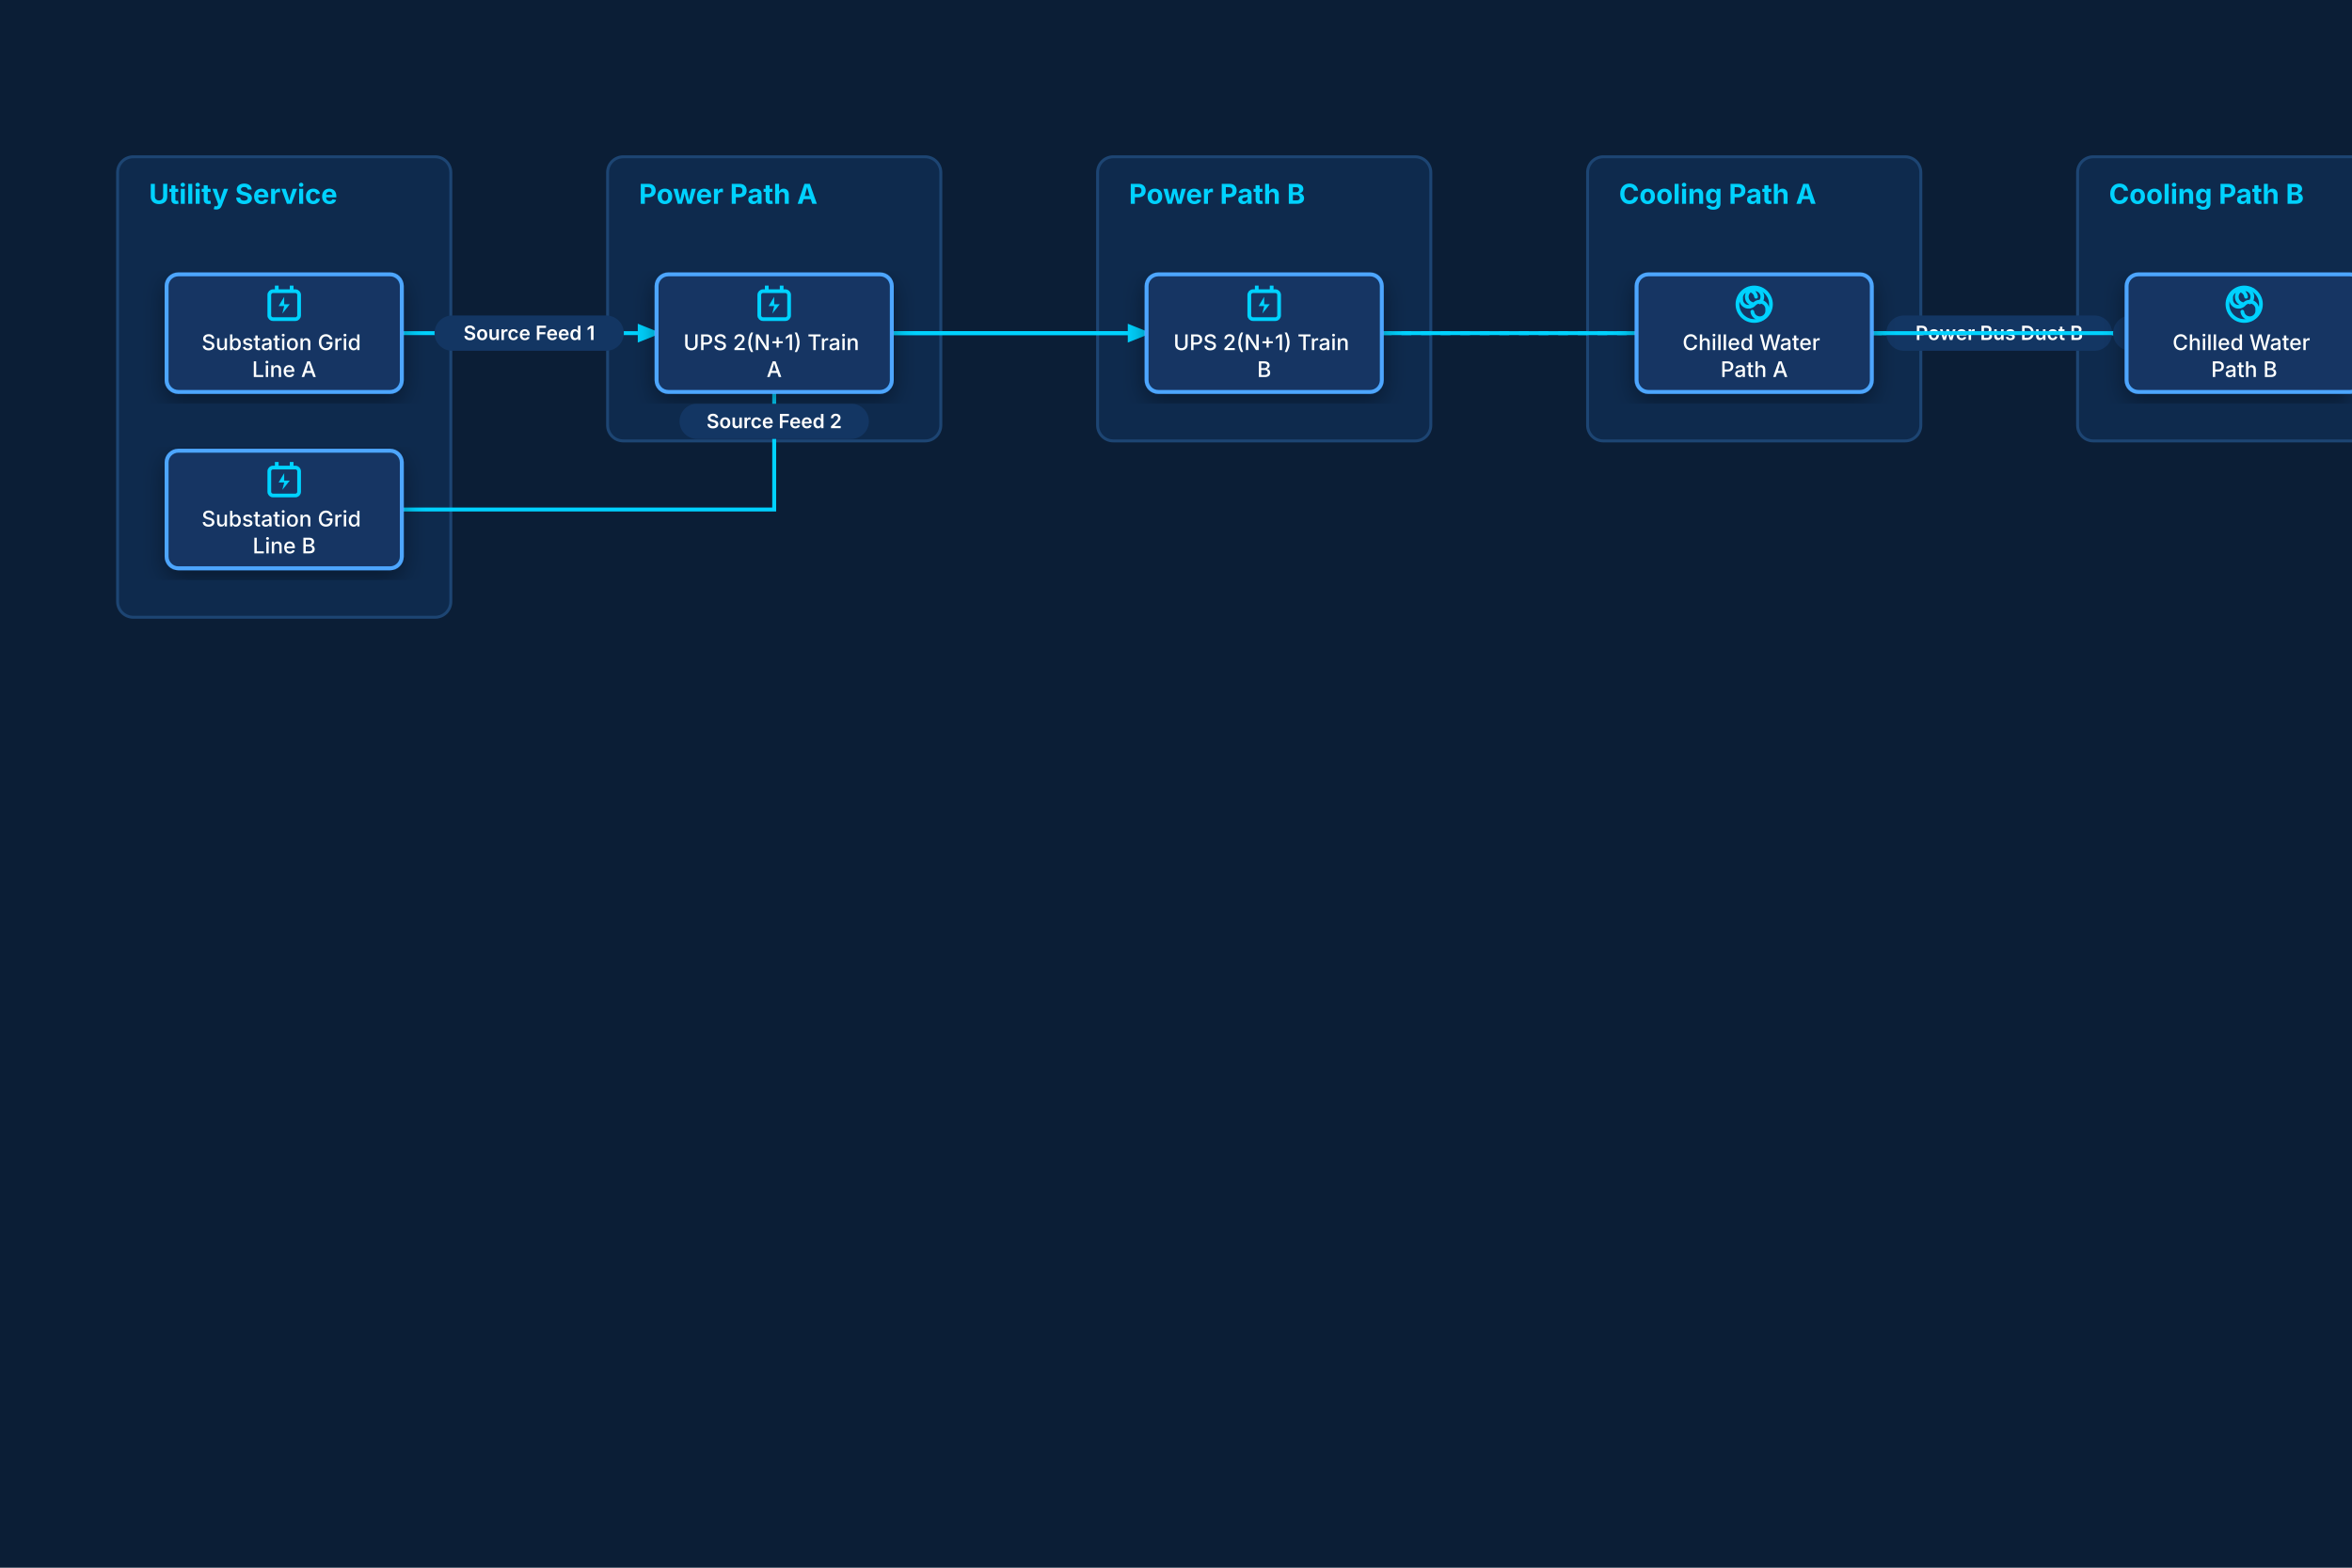
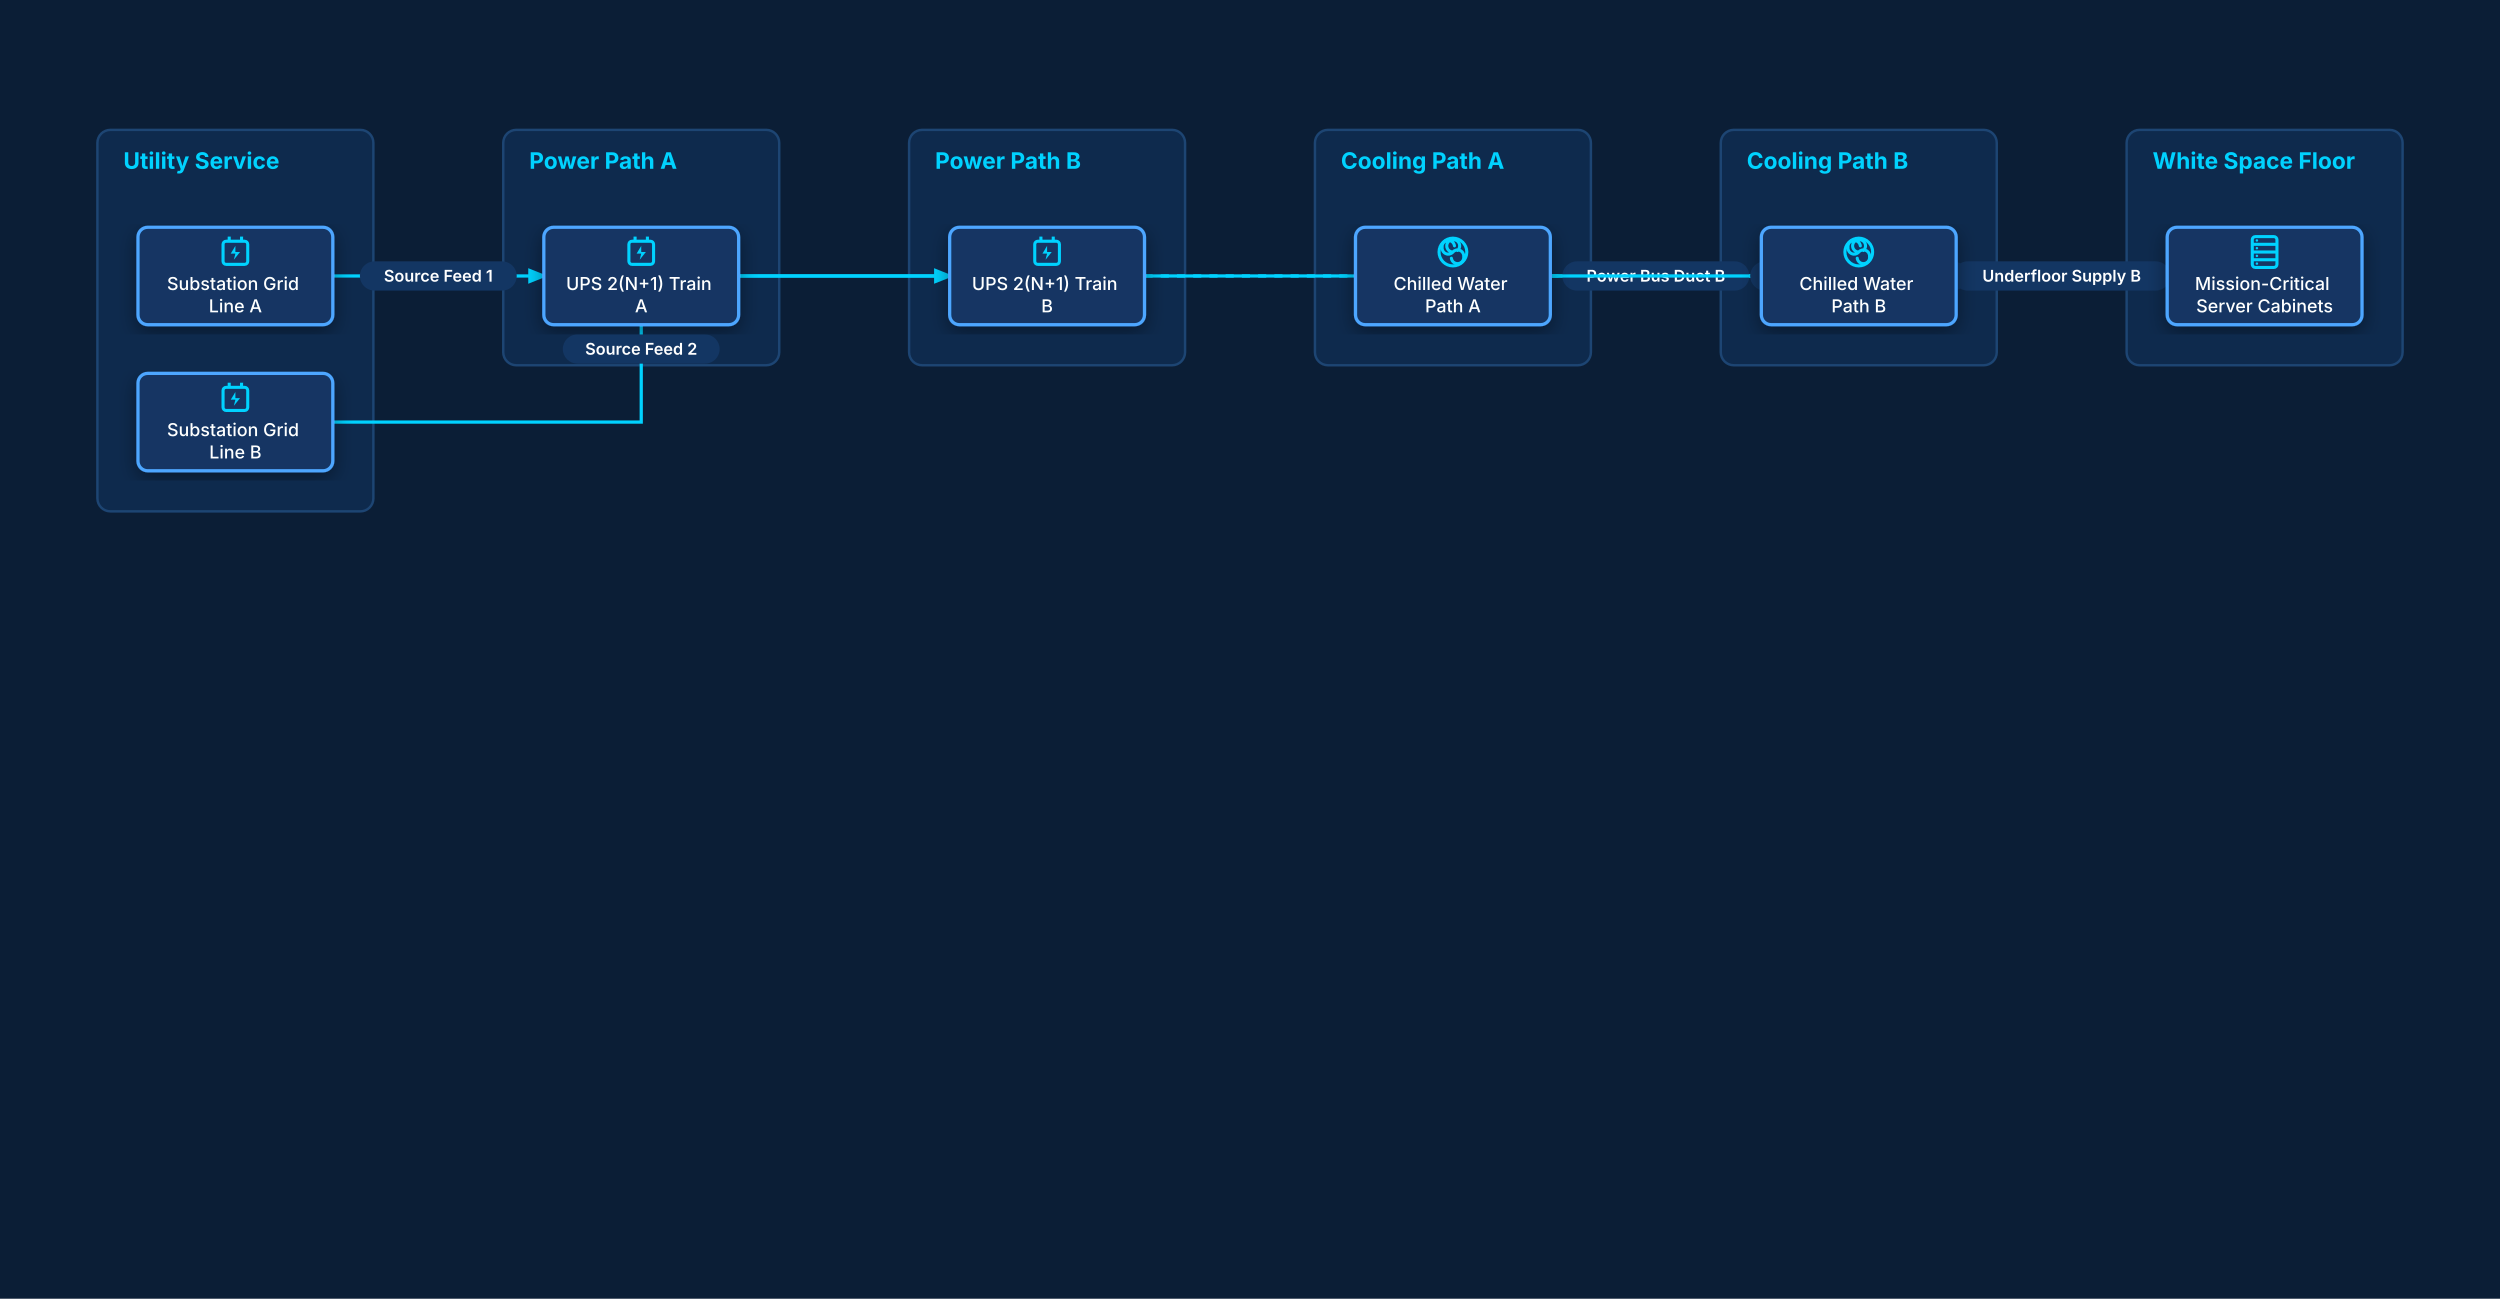
- <svg xmlns="http://www.w3.org/2000/svg" viewBox="0 0 1200 800" width="1200" height="800">
+ <svg xmlns="http://www.w3.org/2000/svg" viewBox="0 0 1540 800" width="1540" height="800">
  <defs>
    <marker id="arrow" viewBox="0 0 10 10" refX="8" refY="5" markerWidth="6" markerHeight="6" orient="auto-start-reverse">
      <path d="M 0 1 L 10 5 L 0 9 z" fill="#00D2FF" />
    </marker>
    <marker id="arrow-tail" viewBox="0 0 10 10" refX="2" refY="5" markerWidth="6" markerHeight="6" orient="auto">
      <path d="M 10 1 L 0 5 L 10 9 z" fill="#00D2FF" />
    </marker>
    <filter id="shadow" x="-10%" y="-10%" width="120%" height="120%">
      <feDropShadow dx="0" dy="4" stdDeviation="6" flood-color="#000000" flood-opacity="0.4" />
    </filter>
  </defs>
  <rect width="100%" height="100%" fill="#0B1E36" />
  <g id="group_1">
    <rect x="60.0" y="80.0" width="170.0" height="235.0" rx="8" fill="#0E2A4D" stroke="#1D4573" stroke-width="1.5" />
    <text x="76.0" y="104.0" fill="#00D2FF" font-family="Inter, -apple-system, BlinkMacSystemFont, 'Segoe UI', Roboto, sans-serif" font-size="14" font-weight="bold">Utility Service</text>
  </g>
  <g id="group_2">
    <rect x="310.0" y="80.0" width="170.0" height="145.0" rx="8" fill="#0E2A4D" stroke="#1D4573" stroke-width="1.5" />
    <text x="326.0" y="104.0" fill="#00D2FF" font-family="Inter, -apple-system, BlinkMacSystemFont, 'Segoe UI', Roboto, sans-serif" font-size="14" font-weight="bold">Power Path A</text>
  </g>
  <g id="group_3">
    <rect x="560.0" y="80.0" width="170.0" height="145.0" rx="8" fill="#0E2A4D" stroke="#1D4573" stroke-width="1.5" />
    <text x="576.0" y="104.0" fill="#00D2FF" font-family="Inter, -apple-system, BlinkMacSystemFont, 'Segoe UI', Roboto, sans-serif" font-size="14" font-weight="bold">Power Path B</text>
  </g>
  <g id="group_4">
    <rect x="810.0" y="80.0" width="170.0" height="145.0" rx="8" fill="#0E2A4D" stroke="#1D4573" stroke-width="1.5" />
    <text x="826.0" y="104.0" fill="#00D2FF" font-family="Inter, -apple-system, BlinkMacSystemFont, 'Segoe UI', Roboto, sans-serif" font-size="14" font-weight="bold">Cooling Path A</text>
  </g>
  <g id="group_5">
    <rect x="1060.0" y="80.0" width="170.0" height="145.0" rx="8" fill="#0E2A4D" stroke="#1D4573" stroke-width="1.5" />
    <text x="1076.0" y="104.0" fill="#00D2FF" font-family="Inter, -apple-system, BlinkMacSystemFont, 'Segoe UI', Roboto, sans-serif" font-size="14" font-weight="bold">Cooling Path B</text>
  </g>
  <g id="group_6">
    <rect x="1310.0" y="80.0" width="170.0" height="145.0" rx="8" fill="#0E2A4D" stroke="#1D4573" stroke-width="1.5" />
    <text x="1326.0" y="104.0" fill="#00D2FF" font-family="Inter, -apple-system, BlinkMacSystemFont, 'Segoe UI', Roboto, sans-serif" font-size="14" font-weight="bold">White Space Floor</text>
  </g>
  <path d="M 205.0 170.0 L 335.0 170.0" fill="none" stroke="#00D2FF" stroke-width="2" marker-end="url(#arrow)" />
  <g class="badge">
    <rect x="221.7" y="161.0" width="96.6" height="18.0" rx="9.0" fill="#133663" />
    <text x="270.0" y="173.5" fill="#FFFFFF" font-size="10.0" font-family="Inter, -apple-system, BlinkMacSystemFont, 'Segoe UI', Roboto, sans-serif" font-weight="600" text-anchor="middle">Source Feed 1</text>
  </g>
  <path d="M 205.0 260.0 L 395.0 260.0 L 395.0 170.0 L 585.0 170.0" fill="none" stroke="#00D2FF" stroke-width="2" marker-end="url(#arrow)" />
  <g class="badge">
    <rect x="346.7" y="206.0" width="96.6" height="18.0" rx="9.0" fill="#133663" />
    <text x="395.0" y="218.5" fill="#FFFFFF" font-size="10.0" font-family="Inter, -apple-system, BlinkMacSystemFont, 'Segoe UI', Roboto, sans-serif" font-weight="600" text-anchor="middle">Source Feed 2</text>
  </g>
  <path d="M 455.0 170.0 L 1335.0 170.0" fill="none" stroke="#00D2FF" stroke-width="2" marker-end="url(#arrow)" />
  <g class="badge">
    <rect x="837.4" y="161.0" width="115.2" height="18.0" rx="9.0" fill="#133663" />
    <text x="895.0" y="173.5" fill="#FFFFFF" font-size="10.0" font-family="Inter, -apple-system, BlinkMacSystemFont, 'Segoe UI', Roboto, sans-serif" font-weight="600" text-anchor="middle">Power Bus Duct A</text>
  </g>
  <path d="M 705.0 170.0 L 1335.0 170.0" fill="none" stroke="#00D2FF" stroke-width="2" stroke-dasharray="5,5" marker-end="url(#arrow)" />
  <g class="badge">
    <rect x="962.4" y="161.0" width="115.2" height="18.0" rx="9.0" fill="#133663" />
    <text x="1020.0" y="173.5" fill="#FFFFFF" font-size="10.0" font-family="Inter, -apple-system, BlinkMacSystemFont, 'Segoe UI', Roboto, sans-serif" font-weight="600" text-anchor="middle">Power Bus Duct B</text>
  </g>
  <path d="M 955.0 170.0 L 1335.0 170.0" fill="none" stroke="#00D2FF" stroke-width="2" marker-end="url(#arrow)" />
  <g class="badge">
    <rect x="1078.1" y="161.0" width="133.8" height="18.0" rx="9.0" fill="#133663" />
    <text x="1145.0" y="173.5" fill="#FFFFFF" font-size="10.0" font-family="Inter, -apple-system, BlinkMacSystemFont, 'Segoe UI', Roboto, sans-serif" font-weight="600" text-anchor="middle">Underfloor Supply A</text>
  </g>
  <path d="M 1205.0 170.0 L 1335.0 170.0" fill="none" stroke="#00D2FF" stroke-width="2" stroke-dasharray="5,5" marker-end="url(#arrow)" />
  <g class="badge">
    <rect x="1203.1" y="161.0" width="133.8" height="18.0" rx="9.0" fill="#133663" />
    <text x="1270.0" y="173.5" fill="#FFFFFF" font-size="10.0" font-family="Inter, -apple-system, BlinkMacSystemFont, 'Segoe UI', Roboto, sans-serif" font-weight="600" text-anchor="middle">Underfloor Supply B</text>
  </g>
  <g id="grid_a" filter="url(#shadow)">
    <rect x="85.0" y="140.0" width="120.0" height="60.0" rx="6.0" fill="#133663" stroke="#4DA6FF" stroke-width="2.0" />
    <g class="icon icon-ups" transform="translate(133.6, 143.85) scale(0.95)">
      <rect x="4" y="5" width="16" height="15" rx="2" fill="none" stroke="#00D2FF" stroke-width="2.0" />
      <line x1="8" y1="2" x2="8" y2="5" stroke="#00D2FF" stroke-width="2.0" />
      <line x1="16" y1="2" x2="16" y2="5" stroke="#00D2FF" stroke-width="2.0" />
      <polygon points="12,8 9,13 12,13 11,17 15,12 12,12" fill="#00D2FF" />
    </g>
    <text x="145.0" y="178.65" text-anchor="middle" fill="#FFFFFF" font-family="Inter, -apple-system, BlinkMacSystemFont, 'Segoe UI', Roboto, sans-serif" font-size="11.0" font-weight="500">
      <tspan x="145.0" dy="0">Substation Grid</tspan>
      <tspan x="145.0" dy="13.75">Line A</tspan>
    </text>
  </g>
  <g id="grid_b" filter="url(#shadow)">
    <rect x="85.0" y="230.0" width="120.0" height="60.0" rx="6.0" fill="#133663" stroke="#4DA6FF" stroke-width="2.0" />
    <g class="icon icon-ups" transform="translate(133.6, 233.85) scale(0.95)">
      <rect x="4" y="5" width="16" height="15" rx="2" fill="none" stroke="#00D2FF" stroke-width="2.0" />
      <line x1="8" y1="2" x2="8" y2="5" stroke="#00D2FF" stroke-width="2.0" />
      <line x1="16" y1="2" x2="16" y2="5" stroke="#00D2FF" stroke-width="2.0" />
      <polygon points="12,8 9,13 12,13 11,17 15,12 12,12" fill="#00D2FF" />
    </g>
    <text x="145.0" y="268.65" text-anchor="middle" fill="#FFFFFF" font-family="Inter, -apple-system, BlinkMacSystemFont, 'Segoe UI', Roboto, sans-serif" font-size="11.0" font-weight="500">
      <tspan x="145.0" dy="0">Substation Grid</tspan>
      <tspan x="145.0" dy="13.75">Line B</tspan>
    </text>
  </g>
  <g id="ups_train_a" filter="url(#shadow)">
    <rect x="335.0" y="140.0" width="120.0" height="60.0" rx="6.0" fill="#133663" stroke="#4DA6FF" stroke-width="2.0" />
    <g class="icon icon-ups" transform="translate(383.6, 143.85) scale(0.95)">
      <rect x="4" y="5" width="16" height="15" rx="2" fill="none" stroke="#00D2FF" stroke-width="2.0" />
      <line x1="8" y1="2" x2="8" y2="5" stroke="#00D2FF" stroke-width="2.0" />
      <line x1="16" y1="2" x2="16" y2="5" stroke="#00D2FF" stroke-width="2.0" />
      <polygon points="12,8 9,13 12,13 11,17 15,12 12,12" fill="#00D2FF" />
    </g>
    <text x="395.0" y="178.65" text-anchor="middle" fill="#FFFFFF" font-family="Inter, -apple-system, BlinkMacSystemFont, 'Segoe UI', Roboto, sans-serif" font-size="11.0" font-weight="500">
      <tspan x="395.0" dy="0">UPS 2(N+1) Train</tspan>
      <tspan x="395.0" dy="13.75">A</tspan>
    </text>
  </g>
  <g id="ups_train_b" filter="url(#shadow)">
    <rect x="585.0" y="140.0" width="120.0" height="60.0" rx="6.0" fill="#133663" stroke="#4DA6FF" stroke-width="2.0" />
    <g class="icon icon-ups" transform="translate(633.6, 143.85) scale(0.95)">
      <rect x="4" y="5" width="16" height="15" rx="2" fill="none" stroke="#00D2FF" stroke-width="2.0" />
      <line x1="8" y1="2" x2="8" y2="5" stroke="#00D2FF" stroke-width="2.0" />
      <line x1="16" y1="2" x2="16" y2="5" stroke="#00D2FF" stroke-width="2.0" />
      <polygon points="12,8 9,13 12,13 11,17 15,12 12,12" fill="#00D2FF" />
    </g>
    <text x="645.0" y="178.65" text-anchor="middle" fill="#FFFFFF" font-family="Inter, -apple-system, BlinkMacSystemFont, 'Segoe UI', Roboto, sans-serif" font-size="11.0" font-weight="500">
      <tspan x="645.0" dy="0">UPS 2(N+1) Train</tspan>
      <tspan x="645.0" dy="13.75">B</tspan>
    </text>
  </g>
  <g id="crac_loop_a" filter="url(#shadow)">
    <rect x="835.0" y="140.0" width="120.0" height="60.0" rx="6.0" fill="#133663" stroke="#4DA6FF" stroke-width="2.0" />
    <g class="icon icon-cooling" transform="translate(883.6, 143.85) scale(0.95)">
      <circle cx="12" cy="12" r="9" fill="none" stroke="#00D2FF" stroke-width="2.0" />
      <path d="M 12 12 A 4 4 0 0 1 12 4 A 4 4 0 0 1 15 11 M 12 12 A 4 4 0 0 1 19 15 A 4 4 0 0 1 11 16 M 12 12 A 4 4 0 0 1 5 9 A 4 4 0 0 1 13 8" fill="none" stroke="#00D2FF" stroke-width="2.0" stroke-linecap="round" />
    </g>
    <text x="895.0" y="178.65" text-anchor="middle" fill="#FFFFFF" font-family="Inter, -apple-system, BlinkMacSystemFont, 'Segoe UI', Roboto, sans-serif" font-size="11.0" font-weight="500">
      <tspan x="895.0" dy="0">Chilled Water</tspan>
      <tspan x="895.0" dy="13.75">Path A</tspan>
    </text>
  </g>
  <g id="crac_loop_b" filter="url(#shadow)">
    <rect x="1085.0" y="140.0" width="120.0" height="60.0" rx="6.0" fill="#133663" stroke="#4DA6FF" stroke-width="2.0" />
    <g class="icon icon-cooling" transform="translate(1133.6, 143.85) scale(0.95)">
      <circle cx="12" cy="12" r="9" fill="none" stroke="#00D2FF" stroke-width="2.0" />
      <path d="M 12 12 A 4 4 0 0 1 12 4 A 4 4 0 0 1 15 11 M 12 12 A 4 4 0 0 1 19 15 A 4 4 0 0 1 11 16 M 12 12 A 4 4 0 0 1 5 9 A 4 4 0 0 1 13 8" fill="none" stroke="#00D2FF" stroke-width="2.0" stroke-linecap="round" />
    </g>
    <text x="1145.0" y="178.65" text-anchor="middle" fill="#FFFFFF" font-family="Inter, -apple-system, BlinkMacSystemFont, 'Segoe UI', Roboto, sans-serif" font-size="11.0" font-weight="500">
      <tspan x="1145.0" dy="0">Chilled Water</tspan>
      <tspan x="1145.0" dy="13.75">Path B</tspan>
    </text>
  </g>
  <g id="mission_rack" filter="url(#shadow)">
    <rect x="1335.0" y="140.0" width="120.0" height="60.0" rx="6.0" fill="#133663" stroke="#4DA6FF" stroke-width="2.0" />
    <g class="icon icon-server_rack" transform="translate(1383.6, 143.85) scale(0.95)">
      <rect x="4" y="2" width="16" height="20" rx="2" fill="none" stroke="#00D2FF" stroke-width="2.0" />
      <line x1="4" y1="7" x2="20" y2="7" stroke="#00D2FF" stroke-width="2.0" />
      <line x1="4" y1="12" x2="20" y2="12" stroke="#00D2FF" stroke-width="2.0" />
      <line x1="4" y1="17" x2="20" y2="17" stroke="#00D2FF" stroke-width="2.0" />
      <circle cx="7" cy="4.5" r="0.8" fill="#00D2FF" />
      <circle cx="7" cy="9.5" r="0.8" fill="#00D2FF" />
      <circle cx="7" cy="14.5" r="0.8" fill="#00D2FF" />
      <circle cx="7" cy="19.5" r="0.8" fill="#00D2FF" />
    </g>
    <text x="1395.0" y="178.65" text-anchor="middle" fill="#FFFFFF" font-family="Inter, -apple-system, BlinkMacSystemFont, 'Segoe UI', Roboto, sans-serif" font-size="11.0" font-weight="500">
      <tspan x="1395.0" dy="0">Mission-Critical</tspan>
      <tspan x="1395.0" dy="13.75">Server Cabinets</tspan>
    </text>
  </g>
</svg>
